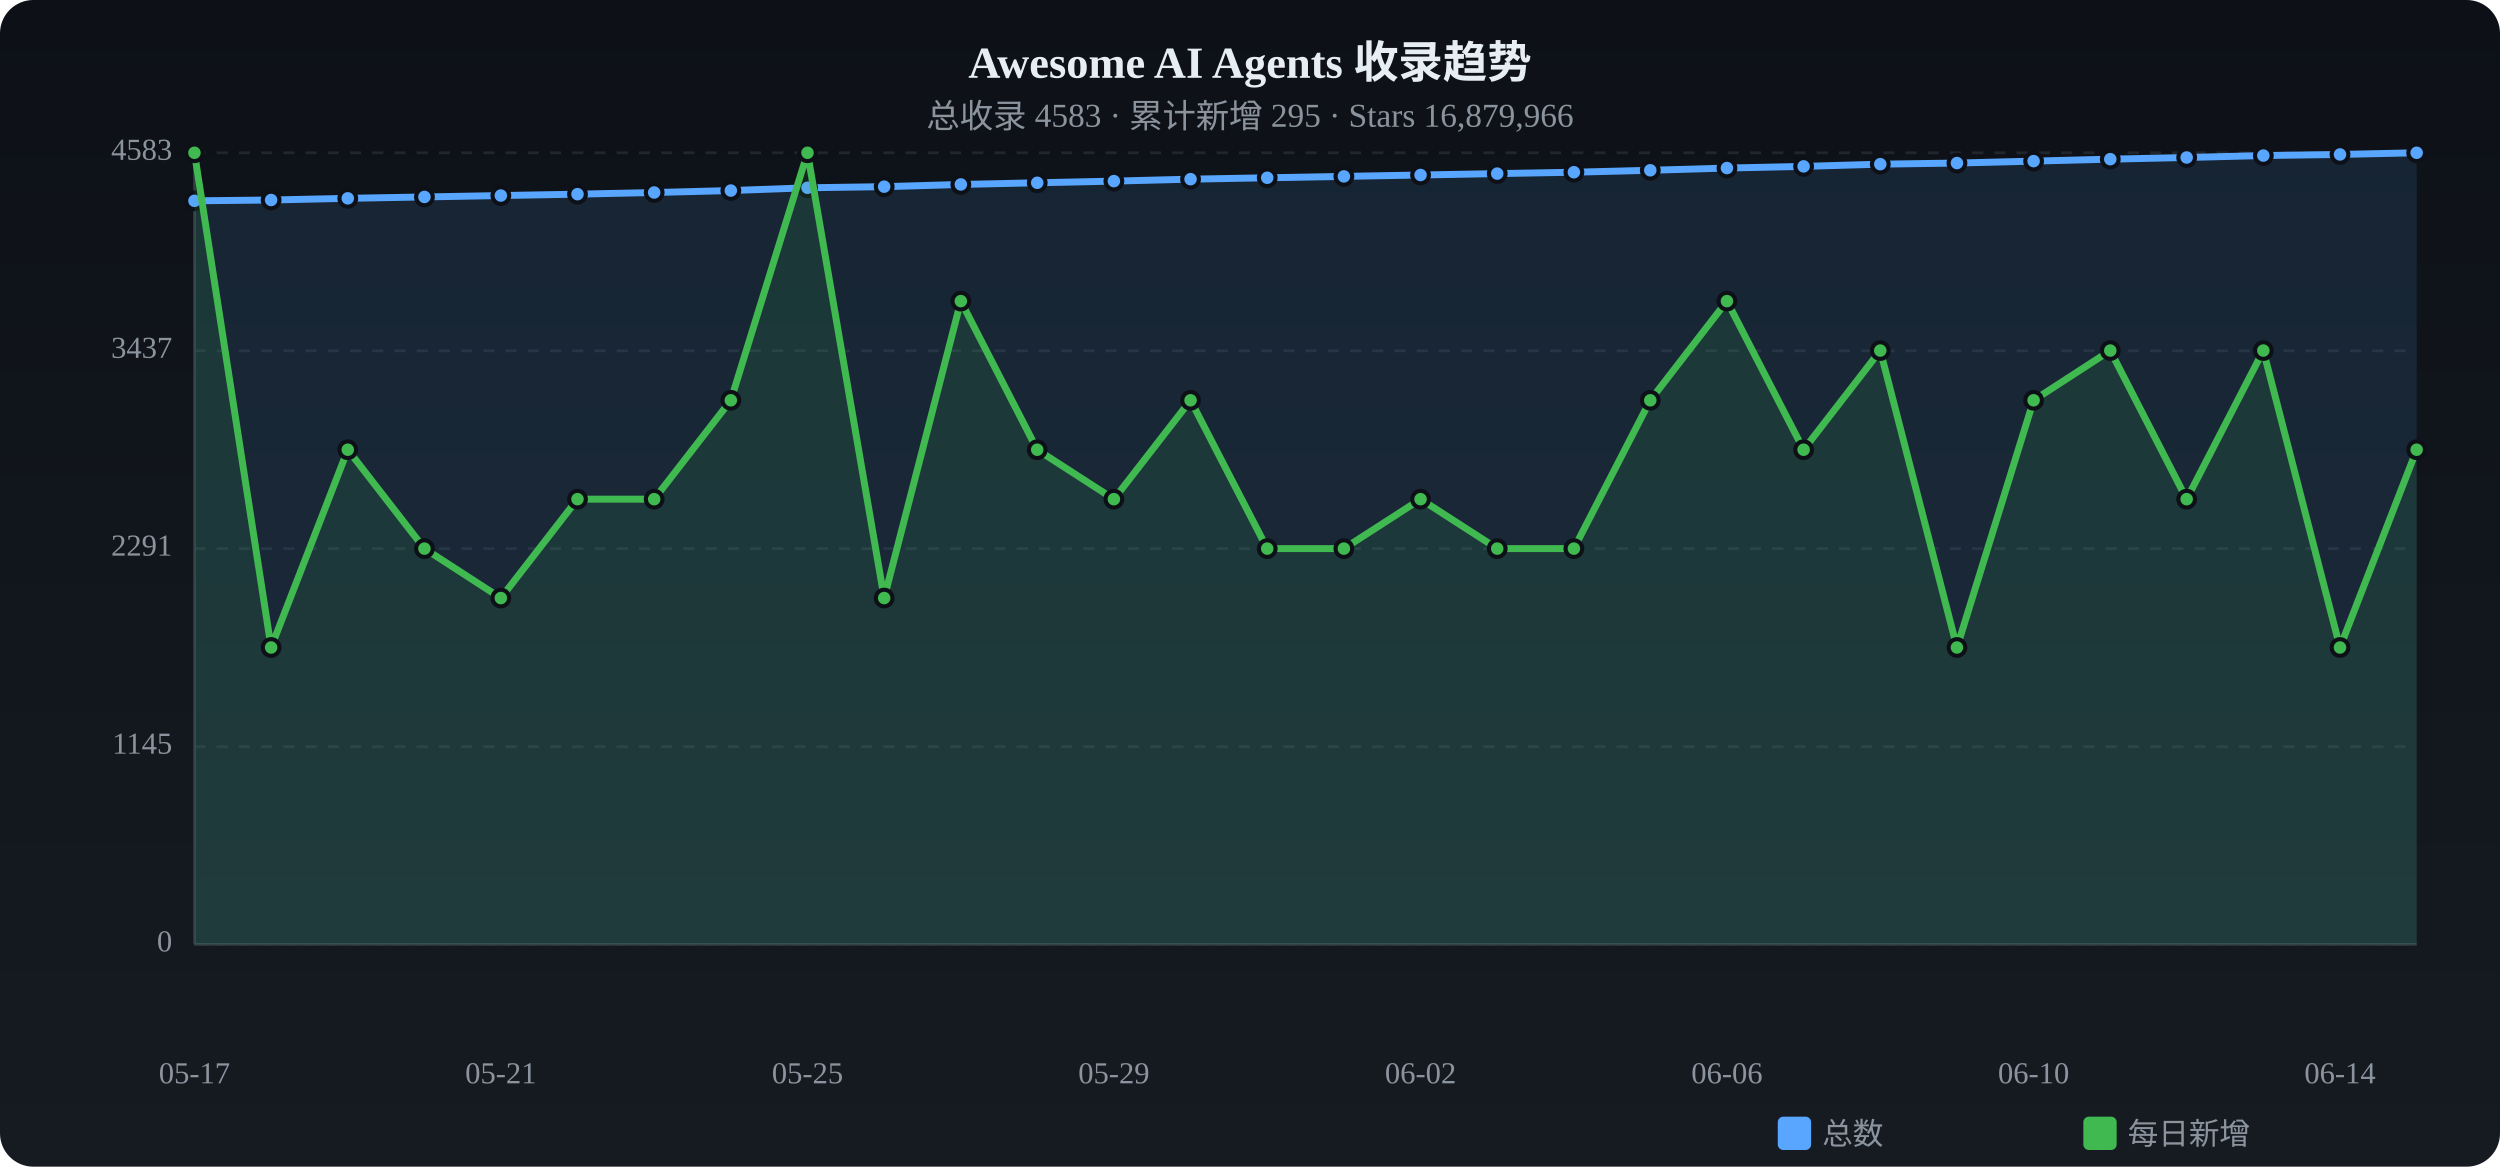
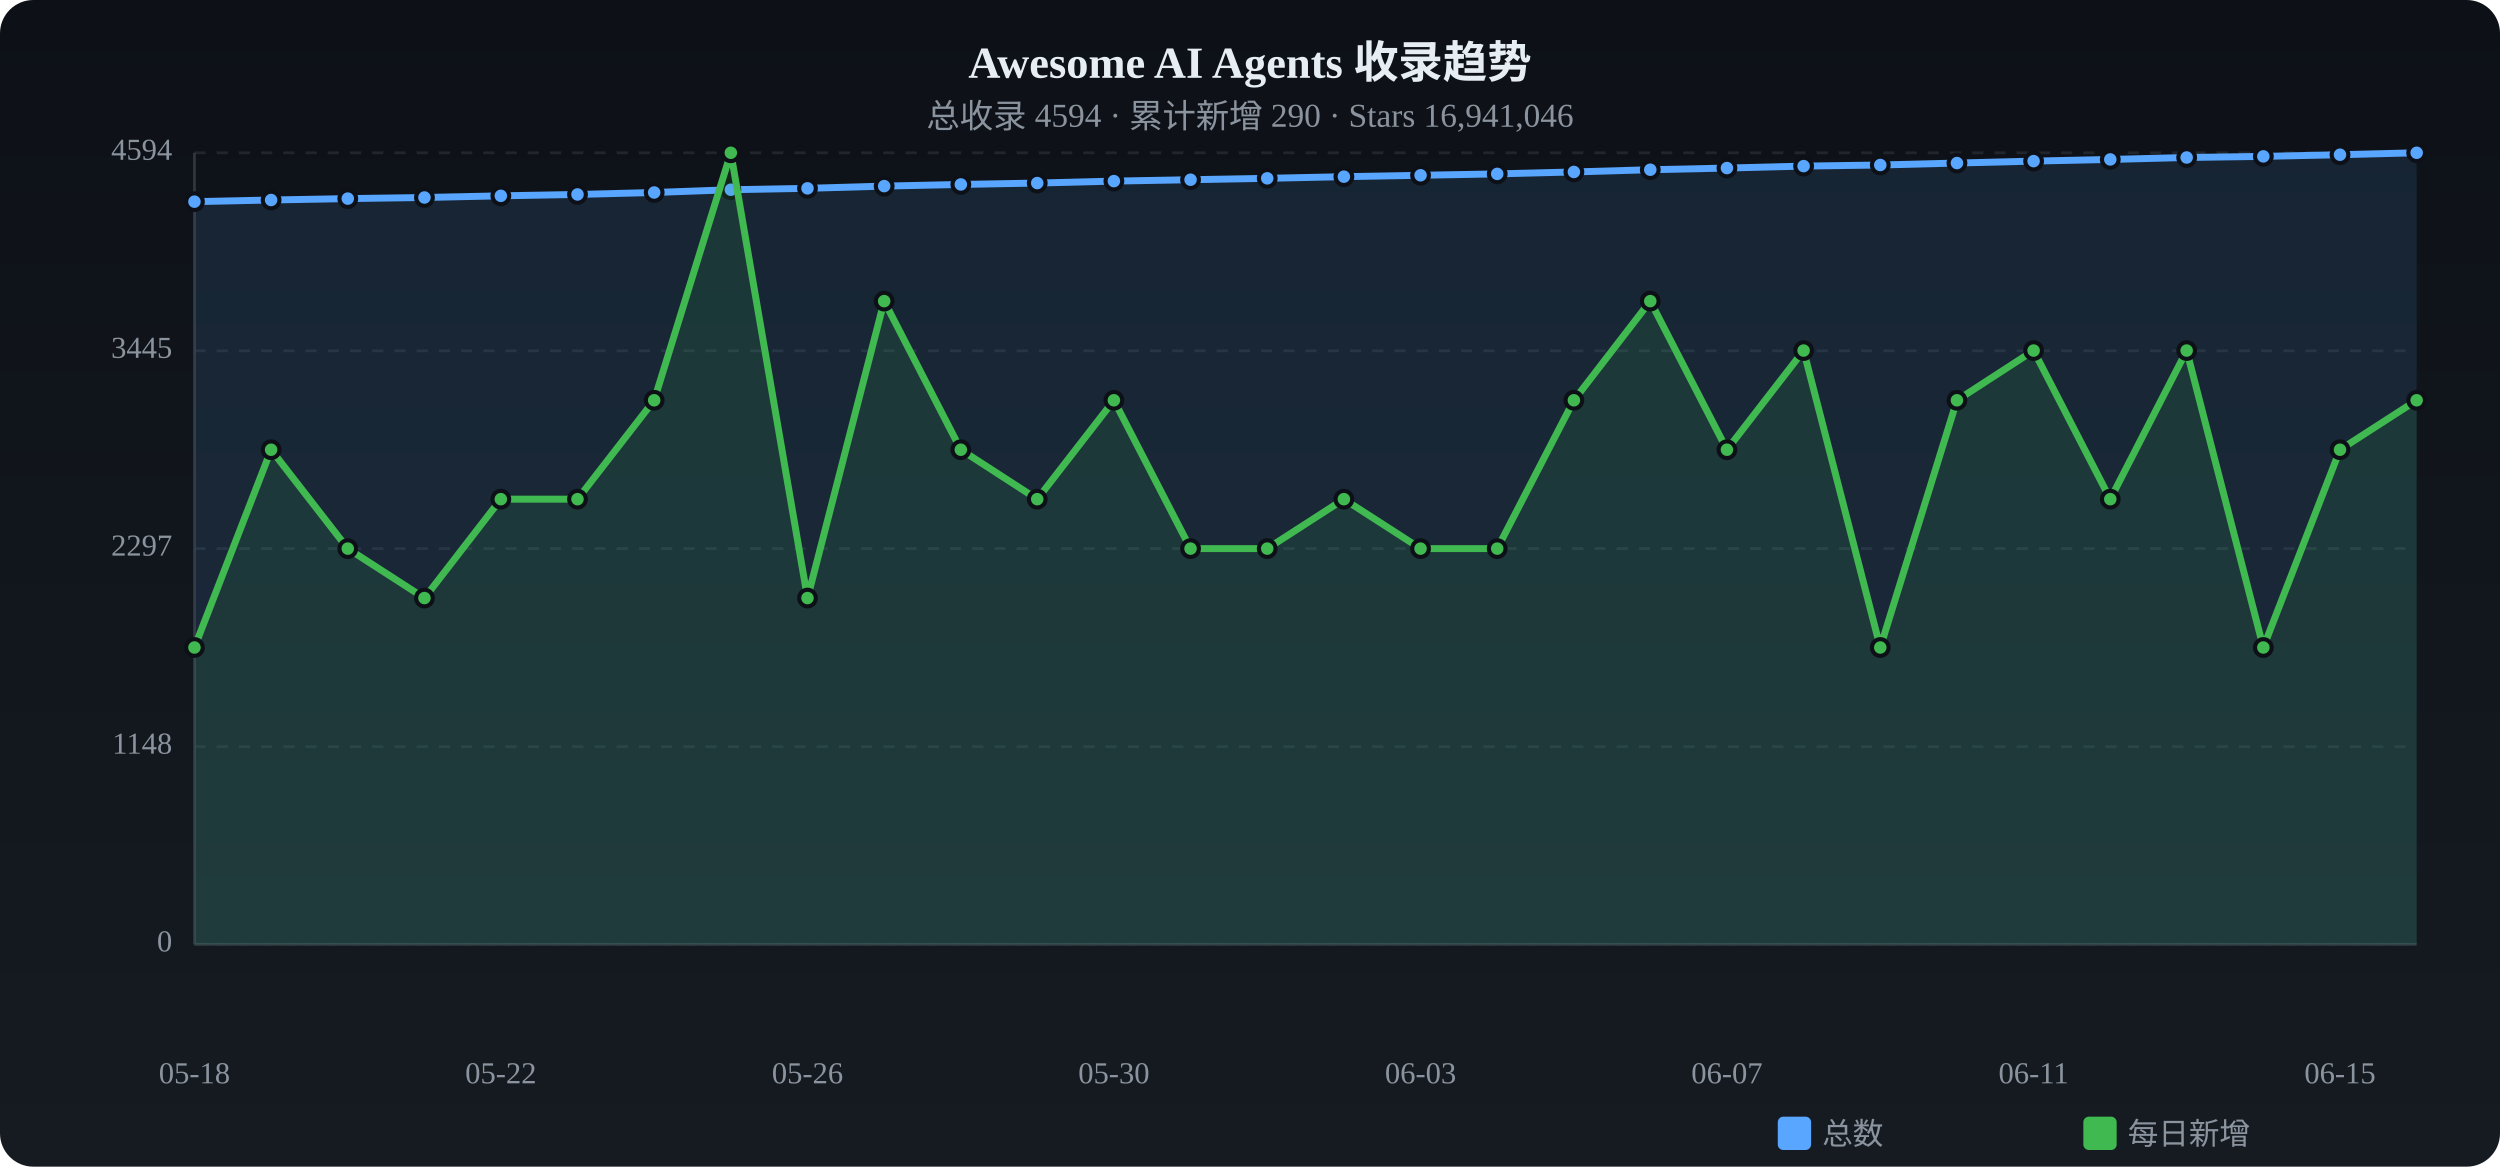
<svg xmlns="http://www.w3.org/2000/svg" viewBox="0 0 900 420" width="900" height="420">
  <defs>
    <linearGradient id="tbg" x1="0%" y1="0%" x2="0%" y2="100%">
      <stop offset="0%" stop-color="#0d1117" />
      <stop offset="100%" stop-color="#161b22" />
    </linearGradient>
  </defs>
  <rect width="900" height="420" rx="12" fill="url(#tbg)" />
  <text x="450.0" y="28" text-anchor="middle" fill="#e6edf3" font-size="16" font-weight="bold">Awesome AI Agents 收录趋势</text>
-   <text x="450.0" y="46" text-anchor="middle" fill="#8b949e" font-size="12">总收录 4583 · 累计新增 295 · Stars 16,879,966</text>
+   <text x="450.0" y="46" text-anchor="middle" fill="#8b949e" font-size="12">总收录 4594 · 累计新增 290 · Stars 16,941,046</text>
  <text x="62" y="340.0" text-anchor="end" fill="#8b949e" font-size="11" dominant-baseline="middle">0</text>
  <line x1="70" y1="340.0" x2="870" y2="340.0" stroke="#21262d" stroke-dasharray="4 4" />
-   <text x="62" y="268.8" text-anchor="end" fill="#8b949e" font-size="11" dominant-baseline="middle">1145</text>
+   <text x="62" y="268.8" text-anchor="end" fill="#8b949e" font-size="11" dominant-baseline="middle">1148</text>
  <line x1="70" y1="268.8" x2="870" y2="268.8" stroke="#21262d" stroke-dasharray="4 4" />
-   <text x="62" y="197.5" text-anchor="end" fill="#8b949e" font-size="11" dominant-baseline="middle">2291</text>
+   <text x="62" y="197.5" text-anchor="end" fill="#8b949e" font-size="11" dominant-baseline="middle">2297</text>
  <line x1="70" y1="197.5" x2="870" y2="197.5" stroke="#21262d" stroke-dasharray="4 4" />
-   <text x="62" y="126.3" text-anchor="end" fill="#8b949e" font-size="11" dominant-baseline="middle">3437</text>
+   <text x="62" y="126.3" text-anchor="end" fill="#8b949e" font-size="11" dominant-baseline="middle">3445</text>
  <line x1="70" y1="126.3" x2="870" y2="126.3" stroke="#21262d" stroke-dasharray="4 4" />
-   <text x="62" y="55.0" text-anchor="end" fill="#8b949e" font-size="11" dominant-baseline="middle">4583</text>
+   <text x="62" y="55.0" text-anchor="end" fill="#8b949e" font-size="11" dominant-baseline="middle">4594</text>
  <line x1="70" y1="55.0" x2="870" y2="55.0" stroke="#21262d" stroke-dasharray="4 4" />
  <line x1="70" y1="55" x2="70" y2="340" stroke="#30363d" />
  <line x1="70" y1="340" x2="870" y2="340" stroke="#30363d" />
-   <path d="M70.0,72.3 L97.6,72.0 L125.2,71.4 L152.8,70.9 L180.3,70.4 L207.9,69.9 L235.5,69.3 L263.1,68.6 L290.7,67.6 L318.3,67.2 L345.9,66.4 L373.4,65.8 L401.0,65.2 L428.6,64.5 L456.2,64.0 L483.8,63.5 L511.4,63.0 L539.0,62.5 L566.6,62.0 L594.1,61.3 L621.7,60.5 L649.3,59.9 L676.9,59.1 L704.5,58.7 L732.1,58.0 L759.7,57.3 L787.2,56.7 L814.8,56.0 L842.4,55.6 L870.0,55.0 L870.0,340 L70.0,340 Z" fill="#58a6ff" opacity="0.12" />
-   <polyline points="70.0,72.3 97.6,72.0 125.2,71.4 152.8,70.9 180.3,70.4 207.9,69.9 235.5,69.3 263.1,68.6 290.7,67.6 318.3,67.2 345.9,66.4 373.4,65.8 401.0,65.2 428.6,64.5 456.2,64.0 483.8,63.5 511.4,63.0 539.0,62.5 566.6,62.0 594.1,61.3 621.7,60.5 649.3,59.9 676.9,59.1 704.5,58.7 732.1,58.0 759.7,57.3 787.2,56.7 814.8,56.0 842.4,55.6 870.0,55.0" fill="none" stroke="#58a6ff" stroke-width="2.5" stroke-linecap="round" stroke-linejoin="round" />
-   <circle cx="70.0" cy="72.3" r="3" fill="#58a6ff" stroke="#0d1117" stroke-width="1.5" />
+   <path d="M70.0,72.6 L97.6,72.0 L125.2,71.5 L152.8,71.1 L180.3,70.5 L207.9,70.0 L235.5,69.3 L263.1,68.3 L290.7,67.8 L318.3,67.0 L345.9,66.4 L373.4,65.9 L401.0,65.2 L428.6,64.7 L456.2,64.2 L483.8,63.6 L511.4,63.1 L539.0,62.6 L566.6,61.9 L594.1,61.1 L621.7,60.5 L649.3,59.8 L676.9,59.4 L704.5,58.7 L732.1,58.0 L759.7,57.4 L787.2,56.7 L814.8,56.3 L842.4,55.7 L870.0,55.0 L870.0,340 L70.0,340 Z" fill="#58a6ff" opacity="0.12" />
+   <polyline points="70.0,72.6 97.6,72.0 125.2,71.5 152.8,71.1 180.3,70.5 207.9,70.0 235.5,69.3 263.1,68.3 290.7,67.8 318.3,67.0 345.9,66.4 373.4,65.9 401.0,65.2 428.6,64.7 456.2,64.2 483.8,63.6 511.4,63.1 539.0,62.6 566.6,61.9 594.1,61.1 621.7,60.5 649.3,59.8 676.9,59.4 704.5,58.7 732.1,58.0 759.7,57.4 787.2,56.7 814.8,56.3 842.4,55.7 870.0,55.0" fill="none" stroke="#58a6ff" stroke-width="2.5" stroke-linecap="round" stroke-linejoin="round" />
+   <circle cx="70.0" cy="72.6" r="3" fill="#58a6ff" stroke="#0d1117" stroke-width="1.5" />
  <circle cx="97.6" cy="72.0" r="3" fill="#58a6ff" stroke="#0d1117" stroke-width="1.5" />
-   <circle cx="125.2" cy="71.4" r="3" fill="#58a6ff" stroke="#0d1117" stroke-width="1.5" />
-   <circle cx="152.8" cy="70.9" r="3" fill="#58a6ff" stroke="#0d1117" stroke-width="1.5" />
-   <circle cx="180.3" cy="70.4" r="3" fill="#58a6ff" stroke="#0d1117" stroke-width="1.5" />
-   <circle cx="207.9" cy="69.9" r="3" fill="#58a6ff" stroke="#0d1117" stroke-width="1.5" />
+   <circle cx="125.2" cy="71.5" r="3" fill="#58a6ff" stroke="#0d1117" stroke-width="1.5" />
+   <circle cx="152.8" cy="71.1" r="3" fill="#58a6ff" stroke="#0d1117" stroke-width="1.5" />
+   <circle cx="180.3" cy="70.5" r="3" fill="#58a6ff" stroke="#0d1117" stroke-width="1.5" />
+   <circle cx="207.9" cy="70.0" r="3" fill="#58a6ff" stroke="#0d1117" stroke-width="1.5" />
  <circle cx="235.5" cy="69.3" r="3" fill="#58a6ff" stroke="#0d1117" stroke-width="1.5" />
-   <circle cx="263.1" cy="68.6" r="3" fill="#58a6ff" stroke="#0d1117" stroke-width="1.5" />
-   <circle cx="290.7" cy="67.6" r="3" fill="#58a6ff" stroke="#0d1117" stroke-width="1.5" />
-   <circle cx="318.3" cy="67.2" r="3" fill="#58a6ff" stroke="#0d1117" stroke-width="1.5" />
+   <circle cx="263.1" cy="68.3" r="3" fill="#58a6ff" stroke="#0d1117" stroke-width="1.5" />
+   <circle cx="290.7" cy="67.8" r="3" fill="#58a6ff" stroke="#0d1117" stroke-width="1.5" />
+   <circle cx="318.3" cy="67.0" r="3" fill="#58a6ff" stroke="#0d1117" stroke-width="1.5" />
  <circle cx="345.9" cy="66.4" r="3" fill="#58a6ff" stroke="#0d1117" stroke-width="1.5" />
-   <circle cx="373.4" cy="65.8" r="3" fill="#58a6ff" stroke="#0d1117" stroke-width="1.5" />
+   <circle cx="373.4" cy="65.9" r="3" fill="#58a6ff" stroke="#0d1117" stroke-width="1.5" />
  <circle cx="401.0" cy="65.2" r="3" fill="#58a6ff" stroke="#0d1117" stroke-width="1.5" />
-   <circle cx="428.6" cy="64.5" r="3" fill="#58a6ff" stroke="#0d1117" stroke-width="1.5" />
-   <circle cx="456.2" cy="64.0" r="3" fill="#58a6ff" stroke="#0d1117" stroke-width="1.5" />
-   <circle cx="483.8" cy="63.5" r="3" fill="#58a6ff" stroke="#0d1117" stroke-width="1.5" />
-   <circle cx="511.4" cy="63.0" r="3" fill="#58a6ff" stroke="#0d1117" stroke-width="1.5" />
-   <circle cx="539.0" cy="62.5" r="3" fill="#58a6ff" stroke="#0d1117" stroke-width="1.5" />
-   <circle cx="566.6" cy="62.0" r="3" fill="#58a6ff" stroke="#0d1117" stroke-width="1.5" />
-   <circle cx="594.1" cy="61.3" r="3" fill="#58a6ff" stroke="#0d1117" stroke-width="1.5" />
+   <circle cx="428.6" cy="64.7" r="3" fill="#58a6ff" stroke="#0d1117" stroke-width="1.5" />
+   <circle cx="456.2" cy="64.2" r="3" fill="#58a6ff" stroke="#0d1117" stroke-width="1.5" />
+   <circle cx="483.8" cy="63.6" r="3" fill="#58a6ff" stroke="#0d1117" stroke-width="1.5" />
+   <circle cx="511.4" cy="63.1" r="3" fill="#58a6ff" stroke="#0d1117" stroke-width="1.5" />
+   <circle cx="539.0" cy="62.6" r="3" fill="#58a6ff" stroke="#0d1117" stroke-width="1.5" />
+   <circle cx="566.6" cy="61.9" r="3" fill="#58a6ff" stroke="#0d1117" stroke-width="1.5" />
+   <circle cx="594.1" cy="61.1" r="3" fill="#58a6ff" stroke="#0d1117" stroke-width="1.5" />
  <circle cx="621.7" cy="60.5" r="3" fill="#58a6ff" stroke="#0d1117" stroke-width="1.5" />
-   <circle cx="649.3" cy="59.9" r="3" fill="#58a6ff" stroke="#0d1117" stroke-width="1.5" />
-   <circle cx="676.9" cy="59.1" r="3" fill="#58a6ff" stroke="#0d1117" stroke-width="1.5" />
+   <circle cx="649.3" cy="59.8" r="3" fill="#58a6ff" stroke="#0d1117" stroke-width="1.5" />
+   <circle cx="676.9" cy="59.4" r="3" fill="#58a6ff" stroke="#0d1117" stroke-width="1.5" />
  <circle cx="704.5" cy="58.7" r="3" fill="#58a6ff" stroke="#0d1117" stroke-width="1.5" />
  <circle cx="732.1" cy="58.0" r="3" fill="#58a6ff" stroke="#0d1117" stroke-width="1.5" />
-   <circle cx="759.7" cy="57.3" r="3" fill="#58a6ff" stroke="#0d1117" stroke-width="1.5" />
+   <circle cx="759.7" cy="57.4" r="3" fill="#58a6ff" stroke="#0d1117" stroke-width="1.5" />
  <circle cx="787.2" cy="56.7" r="3" fill="#58a6ff" stroke="#0d1117" stroke-width="1.5" />
-   <circle cx="814.8" cy="56.0" r="3" fill="#58a6ff" stroke="#0d1117" stroke-width="1.5" />
-   <circle cx="842.4" cy="55.6" r="3" fill="#58a6ff" stroke="#0d1117" stroke-width="1.5" />
+   <circle cx="814.8" cy="56.3" r="3" fill="#58a6ff" stroke="#0d1117" stroke-width="1.5" />
+   <circle cx="842.4" cy="55.7" r="3" fill="#58a6ff" stroke="#0d1117" stroke-width="1.5" />
  <circle cx="870.0" cy="55.0" r="3" fill="#58a6ff" stroke="#0d1117" stroke-width="1.5" />
-   <path d="M70.0,55.0 L97.6,233.1 L125.2,161.9 L152.8,197.5 L180.3,215.3 L207.9,179.7 L235.5,179.7 L263.1,144.1 L290.7,55.0 L318.3,215.3 L345.9,108.4 L373.4,161.9 L401.0,179.7 L428.6,144.1 L456.2,197.5 L483.8,197.5 L511.4,179.7 L539.0,197.5 L566.6,197.5 L594.1,144.1 L621.7,108.4 L649.3,161.9 L676.9,126.2 L704.5,233.1 L732.1,144.1 L759.7,126.2 L787.2,179.7 L814.8,126.2 L842.4,233.1 L870.0,161.9 L870.0,340 L70.0,340 Z" fill="#3fb950" opacity="0.12" />
-   <polyline points="70.0,55.0 97.6,233.1 125.2,161.9 152.8,197.5 180.3,215.3 207.9,179.7 235.5,179.7 263.1,144.1 290.7,55.0 318.3,215.3 345.9,108.4 373.4,161.9 401.0,179.7 428.6,144.1 456.2,197.5 483.8,197.5 511.4,179.7 539.0,197.5 566.6,197.5 594.1,144.1 621.7,108.4 649.3,161.9 676.9,126.2 704.5,233.1 732.1,144.1 759.7,126.2 787.2,179.7 814.8,126.2 842.4,233.1 870.0,161.9" fill="none" stroke="#3fb950" stroke-width="2.5" stroke-linecap="round" stroke-linejoin="round" />
-   <circle cx="70.0" cy="55.0" r="3" fill="#3fb950" stroke="#0d1117" stroke-width="1.5" />
-   <circle cx="97.6" cy="233.1" r="3" fill="#3fb950" stroke="#0d1117" stroke-width="1.5" />
-   <circle cx="125.2" cy="161.9" r="3" fill="#3fb950" stroke="#0d1117" stroke-width="1.5" />
-   <circle cx="152.8" cy="197.5" r="3" fill="#3fb950" stroke="#0d1117" stroke-width="1.5" />
-   <circle cx="180.3" cy="215.3" r="3" fill="#3fb950" stroke="#0d1117" stroke-width="1.5" />
+   <path d="M70.0,233.1 L97.6,161.9 L125.2,197.5 L152.8,215.3 L180.3,179.7 L207.9,179.7 L235.5,144.1 L263.1,55.0 L290.7,215.3 L318.3,108.4 L345.9,161.9 L373.4,179.7 L401.0,144.1 L428.6,197.5 L456.2,197.5 L483.8,179.7 L511.4,197.5 L539.0,197.5 L566.6,144.1 L594.1,108.4 L621.7,161.9 L649.3,126.2 L676.9,233.1 L704.5,144.1 L732.1,126.2 L759.7,179.7 L787.2,126.2 L814.8,233.1 L842.4,161.9 L870.0,144.1 L870.0,340 L70.0,340 Z" fill="#3fb950" opacity="0.12" />
+   <polyline points="70.0,233.1 97.6,161.9 125.2,197.5 152.8,215.3 180.3,179.7 207.9,179.7 235.5,144.1 263.1,55.0 290.7,215.3 318.3,108.4 345.9,161.9 373.4,179.7 401.0,144.1 428.6,197.5 456.2,197.5 483.8,179.7 511.4,197.5 539.0,197.5 566.6,144.1 594.1,108.4 621.7,161.9 649.3,126.2 676.9,233.1 704.5,144.1 732.1,126.2 759.7,179.7 787.2,126.2 814.8,233.1 842.4,161.9 870.0,144.1" fill="none" stroke="#3fb950" stroke-width="2.5" stroke-linecap="round" stroke-linejoin="round" />
+   <circle cx="70.0" cy="233.1" r="3" fill="#3fb950" stroke="#0d1117" stroke-width="1.5" />
+   <circle cx="97.6" cy="161.9" r="3" fill="#3fb950" stroke="#0d1117" stroke-width="1.5" />
+   <circle cx="125.2" cy="197.5" r="3" fill="#3fb950" stroke="#0d1117" stroke-width="1.5" />
+   <circle cx="152.8" cy="215.3" r="3" fill="#3fb950" stroke="#0d1117" stroke-width="1.5" />
+   <circle cx="180.3" cy="179.7" r="3" fill="#3fb950" stroke="#0d1117" stroke-width="1.5" />
  <circle cx="207.9" cy="179.7" r="3" fill="#3fb950" stroke="#0d1117" stroke-width="1.5" />
-   <circle cx="235.5" cy="179.7" r="3" fill="#3fb950" stroke="#0d1117" stroke-width="1.5" />
-   <circle cx="263.1" cy="144.1" r="3" fill="#3fb950" stroke="#0d1117" stroke-width="1.5" />
-   <circle cx="290.7" cy="55.0" r="3" fill="#3fb950" stroke="#0d1117" stroke-width="1.5" />
-   <circle cx="318.3" cy="215.3" r="3" fill="#3fb950" stroke="#0d1117" stroke-width="1.5" />
-   <circle cx="345.9" cy="108.4" r="3" fill="#3fb950" stroke="#0d1117" stroke-width="1.5" />
-   <circle cx="373.4" cy="161.9" r="3" fill="#3fb950" stroke="#0d1117" stroke-width="1.5" />
-   <circle cx="401.0" cy="179.7" r="3" fill="#3fb950" stroke="#0d1117" stroke-width="1.5" />
-   <circle cx="428.6" cy="144.1" r="3" fill="#3fb950" stroke="#0d1117" stroke-width="1.5" />
+   <circle cx="235.5" cy="144.1" r="3" fill="#3fb950" stroke="#0d1117" stroke-width="1.5" />
+   <circle cx="263.1" cy="55.0" r="3" fill="#3fb950" stroke="#0d1117" stroke-width="1.5" />
+   <circle cx="290.7" cy="215.3" r="3" fill="#3fb950" stroke="#0d1117" stroke-width="1.5" />
+   <circle cx="318.3" cy="108.4" r="3" fill="#3fb950" stroke="#0d1117" stroke-width="1.5" />
+   <circle cx="345.9" cy="161.9" r="3" fill="#3fb950" stroke="#0d1117" stroke-width="1.5" />
+   <circle cx="373.4" cy="179.7" r="3" fill="#3fb950" stroke="#0d1117" stroke-width="1.5" />
+   <circle cx="401.0" cy="144.1" r="3" fill="#3fb950" stroke="#0d1117" stroke-width="1.5" />
+   <circle cx="428.6" cy="197.5" r="3" fill="#3fb950" stroke="#0d1117" stroke-width="1.5" />
  <circle cx="456.2" cy="197.5" r="3" fill="#3fb950" stroke="#0d1117" stroke-width="1.5" />
-   <circle cx="483.8" cy="197.5" r="3" fill="#3fb950" stroke="#0d1117" stroke-width="1.5" />
-   <circle cx="511.4" cy="179.7" r="3" fill="#3fb950" stroke="#0d1117" stroke-width="1.5" />
+   <circle cx="483.8" cy="179.7" r="3" fill="#3fb950" stroke="#0d1117" stroke-width="1.5" />
+   <circle cx="511.4" cy="197.5" r="3" fill="#3fb950" stroke="#0d1117" stroke-width="1.5" />
  <circle cx="539.0" cy="197.5" r="3" fill="#3fb950" stroke="#0d1117" stroke-width="1.5" />
-   <circle cx="566.6" cy="197.5" r="3" fill="#3fb950" stroke="#0d1117" stroke-width="1.5" />
-   <circle cx="594.1" cy="144.1" r="3" fill="#3fb950" stroke="#0d1117" stroke-width="1.5" />
-   <circle cx="621.7" cy="108.4" r="3" fill="#3fb950" stroke="#0d1117" stroke-width="1.5" />
-   <circle cx="649.3" cy="161.9" r="3" fill="#3fb950" stroke="#0d1117" stroke-width="1.5" />
-   <circle cx="676.9" cy="126.2" r="3" fill="#3fb950" stroke="#0d1117" stroke-width="1.5" />
-   <circle cx="704.5" cy="233.1" r="3" fill="#3fb950" stroke="#0d1117" stroke-width="1.5" />
-   <circle cx="732.1" cy="144.1" r="3" fill="#3fb950" stroke="#0d1117" stroke-width="1.5" />
-   <circle cx="759.7" cy="126.2" r="3" fill="#3fb950" stroke="#0d1117" stroke-width="1.5" />
-   <circle cx="787.2" cy="179.7" r="3" fill="#3fb950" stroke="#0d1117" stroke-width="1.5" />
-   <circle cx="814.8" cy="126.2" r="3" fill="#3fb950" stroke="#0d1117" stroke-width="1.5" />
-   <circle cx="842.4" cy="233.1" r="3" fill="#3fb950" stroke="#0d1117" stroke-width="1.5" />
-   <circle cx="870.0" cy="161.9" r="3" fill="#3fb950" stroke="#0d1117" stroke-width="1.5" />
-   <text x="70.0" y="390" text-anchor="middle" fill="#8b949e" font-size="11">05-17</text>
-   <text x="180.3" y="390" text-anchor="middle" fill="#8b949e" font-size="11">05-21</text>
-   <text x="290.7" y="390" text-anchor="middle" fill="#8b949e" font-size="11">05-25</text>
-   <text x="401.0" y="390" text-anchor="middle" fill="#8b949e" font-size="11">05-29</text>
-   <text x="511.4" y="390" text-anchor="middle" fill="#8b949e" font-size="11">06-02</text>
-   <text x="621.7" y="390" text-anchor="middle" fill="#8b949e" font-size="11">06-06</text>
-   <text x="732.1" y="390" text-anchor="middle" fill="#8b949e" font-size="11">06-10</text>
-   <text x="842.4" y="390" text-anchor="middle" fill="#8b949e" font-size="11">06-14</text>
+   <circle cx="566.6" cy="144.1" r="3" fill="#3fb950" stroke="#0d1117" stroke-width="1.5" />
+   <circle cx="594.1" cy="108.4" r="3" fill="#3fb950" stroke="#0d1117" stroke-width="1.5" />
+   <circle cx="621.7" cy="161.9" r="3" fill="#3fb950" stroke="#0d1117" stroke-width="1.5" />
+   <circle cx="649.3" cy="126.2" r="3" fill="#3fb950" stroke="#0d1117" stroke-width="1.5" />
+   <circle cx="676.9" cy="233.1" r="3" fill="#3fb950" stroke="#0d1117" stroke-width="1.5" />
+   <circle cx="704.5" cy="144.1" r="3" fill="#3fb950" stroke="#0d1117" stroke-width="1.5" />
+   <circle cx="732.1" cy="126.2" r="3" fill="#3fb950" stroke="#0d1117" stroke-width="1.5" />
+   <circle cx="759.7" cy="179.7" r="3" fill="#3fb950" stroke="#0d1117" stroke-width="1.5" />
+   <circle cx="787.2" cy="126.2" r="3" fill="#3fb950" stroke="#0d1117" stroke-width="1.5" />
+   <circle cx="814.8" cy="233.1" r="3" fill="#3fb950" stroke="#0d1117" stroke-width="1.5" />
+   <circle cx="842.4" cy="161.9" r="3" fill="#3fb950" stroke="#0d1117" stroke-width="1.5" />
+   <circle cx="870.0" cy="144.1" r="3" fill="#3fb950" stroke="#0d1117" stroke-width="1.5" />
+   <text x="70.0" y="390" text-anchor="middle" fill="#8b949e" font-size="11">05-18</text>
+   <text x="180.3" y="390" text-anchor="middle" fill="#8b949e" font-size="11">05-22</text>
+   <text x="290.7" y="390" text-anchor="middle" fill="#8b949e" font-size="11">05-26</text>
+   <text x="401.0" y="390" text-anchor="middle" fill="#8b949e" font-size="11">05-30</text>
+   <text x="511.4" y="390" text-anchor="middle" fill="#8b949e" font-size="11">06-03</text>
+   <text x="621.7" y="390" text-anchor="middle" fill="#8b949e" font-size="11">06-07</text>
+   <text x="732.1" y="390" text-anchor="middle" fill="#8b949e" font-size="11">06-11</text>
+   <text x="842.4" y="390" text-anchor="middle" fill="#8b949e" font-size="11">06-15</text>
  <rect x="640" y="402" width="12" height="12" rx="2" fill="#58a6ff" />
  <text x="656" y="412" fill="#8b949e" font-size="11">总数</text>
  <rect x="750" y="402" width="12" height="12" rx="2" fill="#3fb950" />
  <text x="766" y="412" fill="#8b949e" font-size="11">每日新增</text>
</svg>
